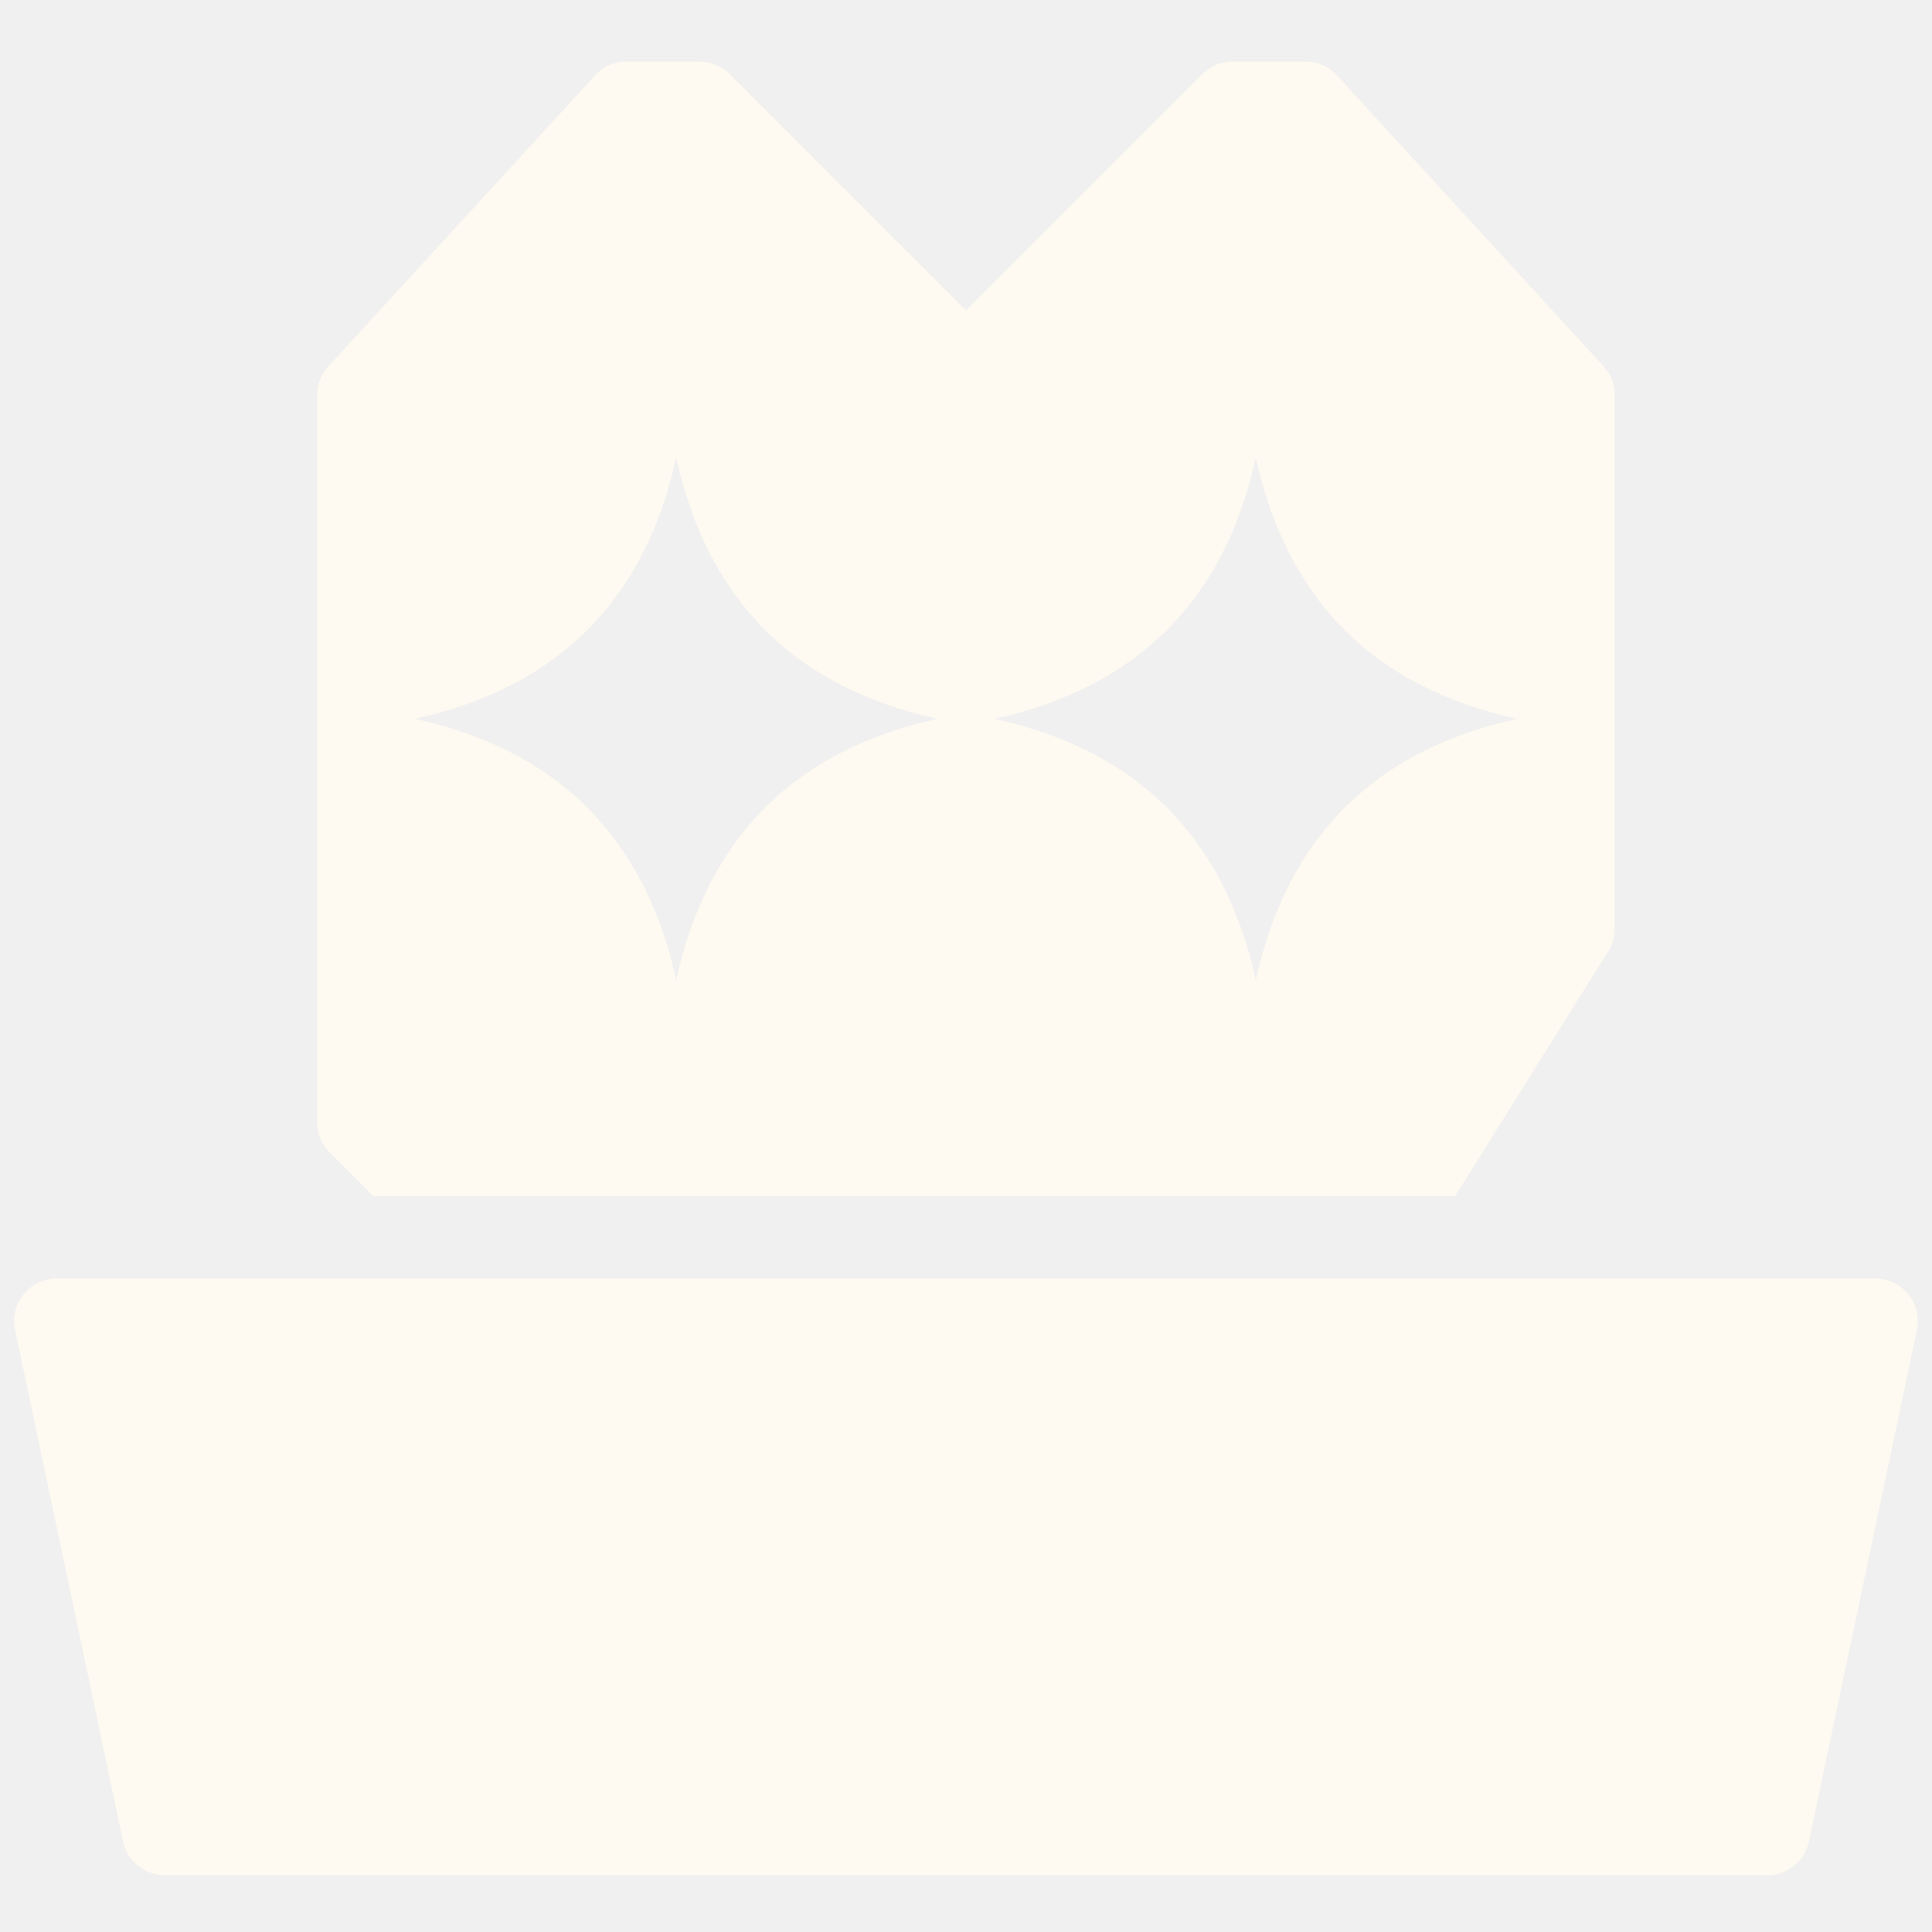
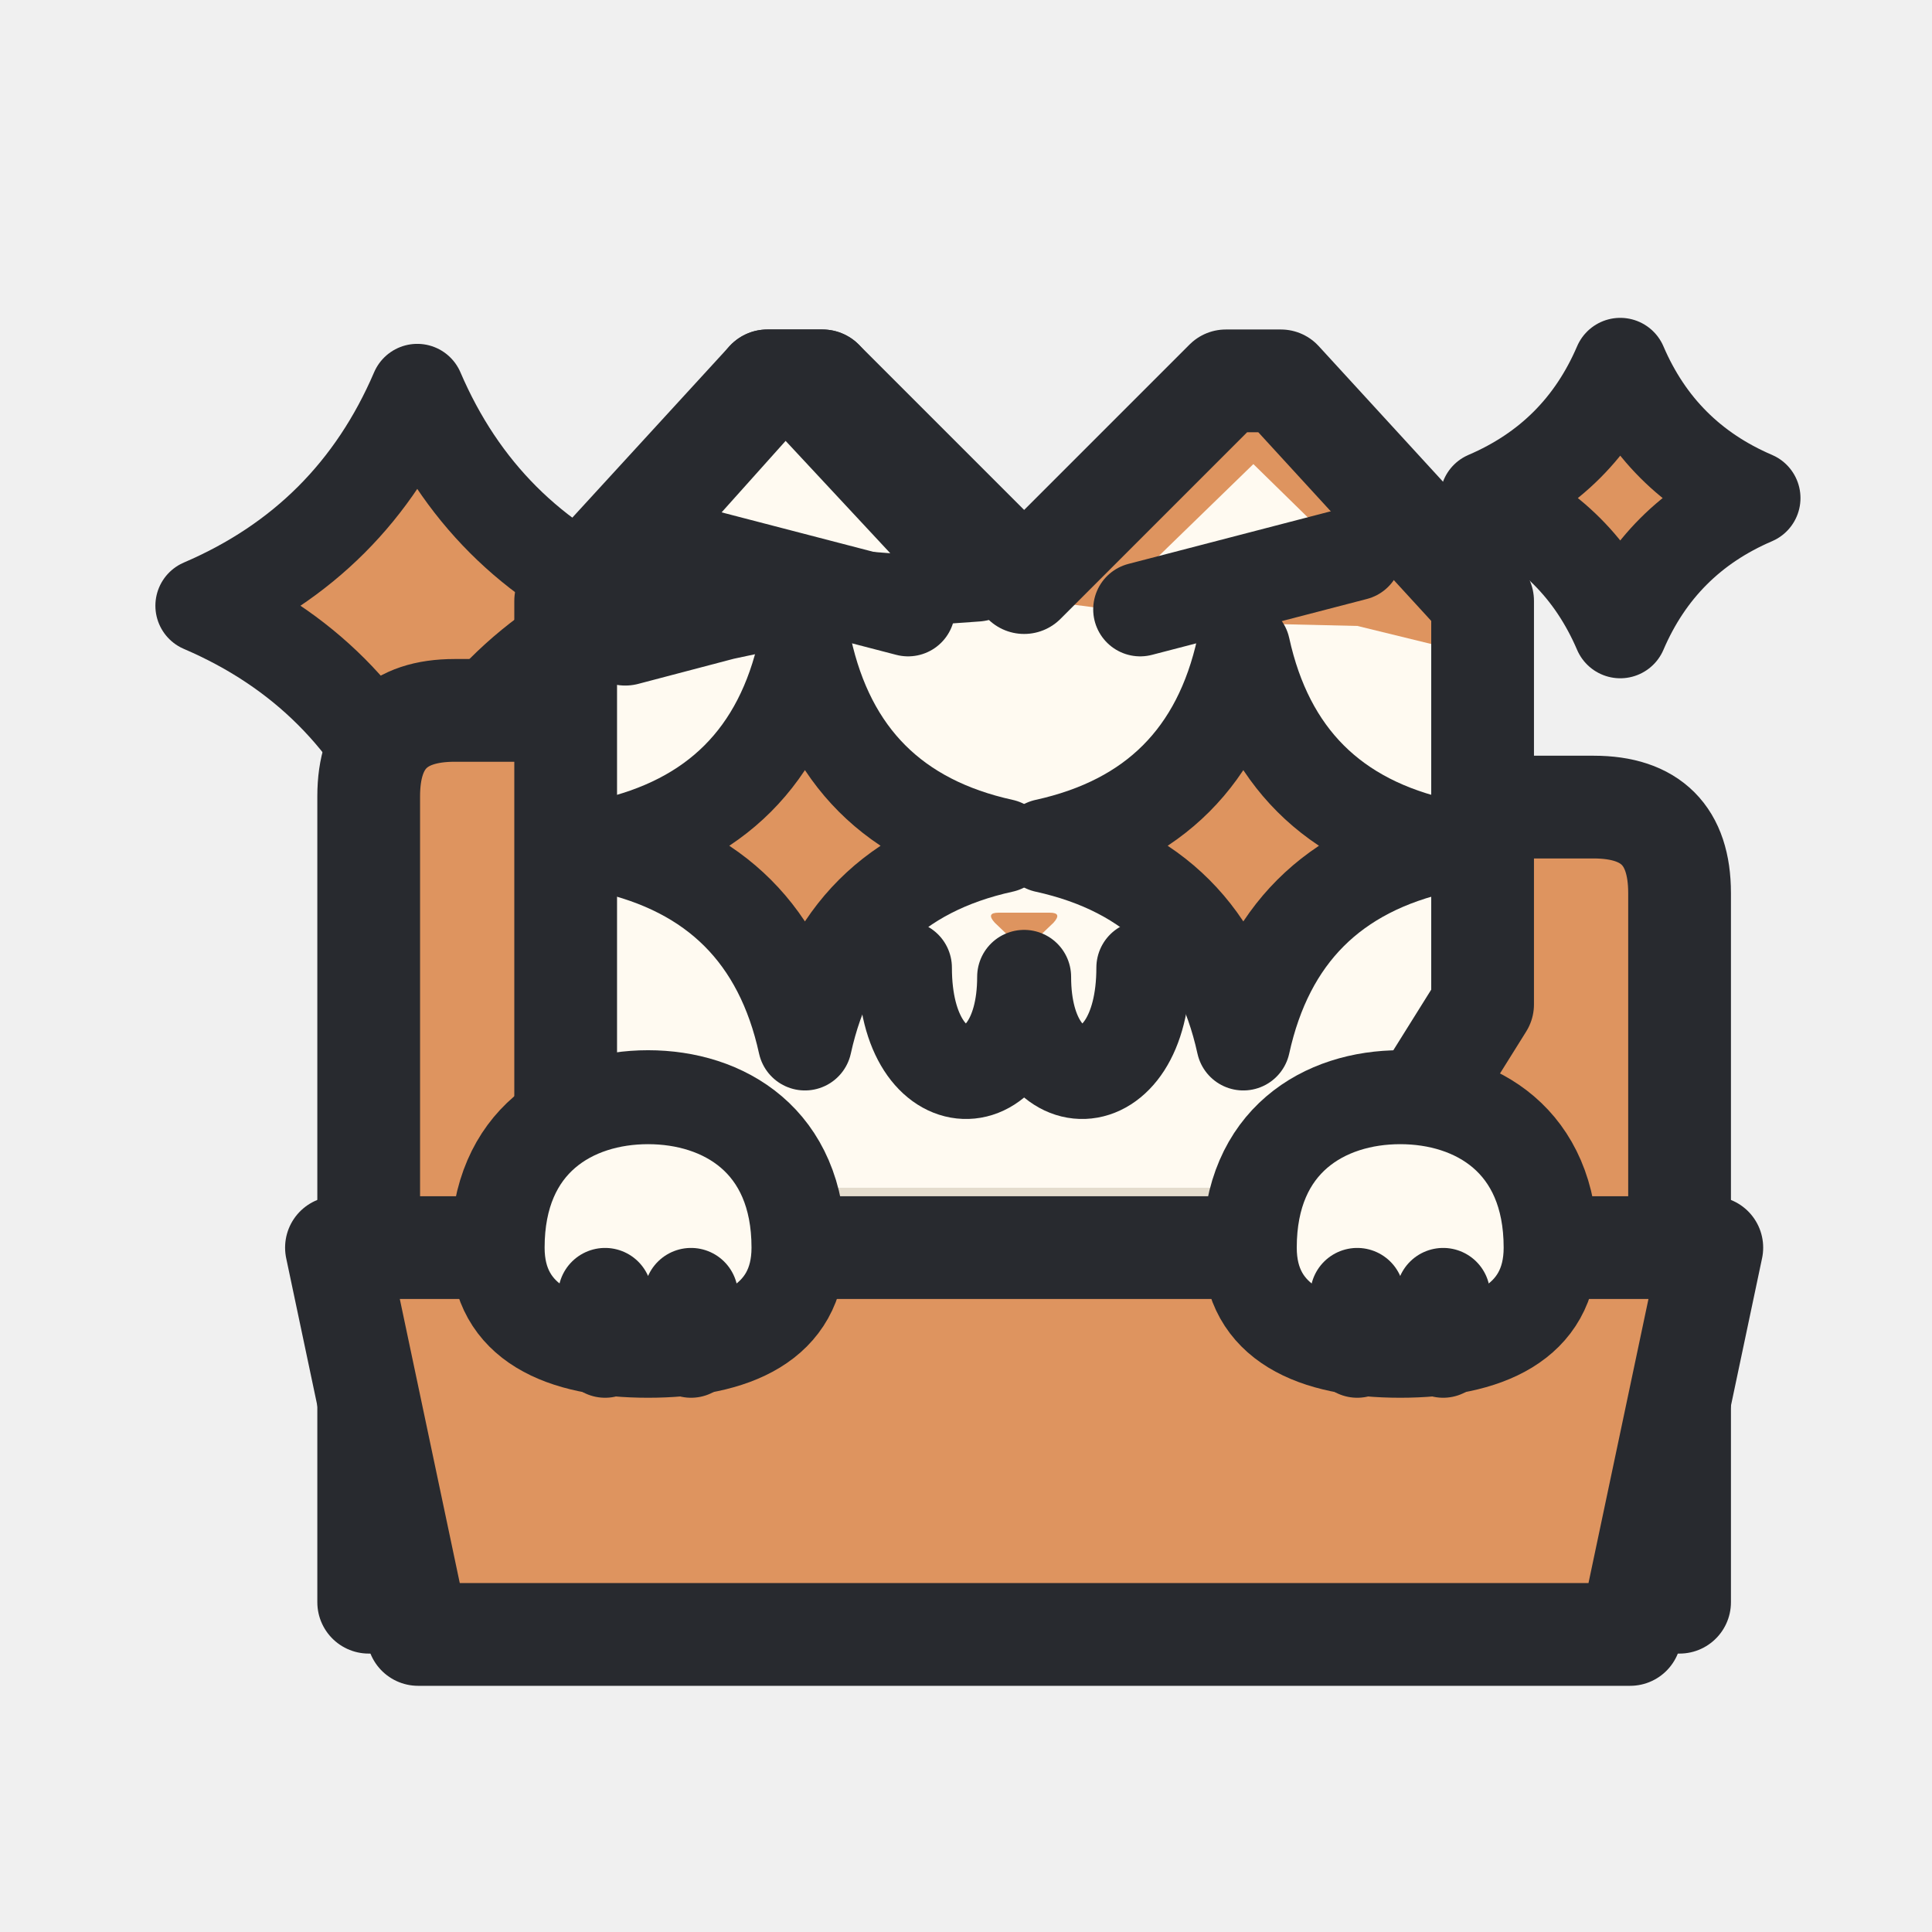
- <svg xmlns="http://www.w3.org/2000/svg" viewBox="300 295 680 680">
-   <defs>
-     <mask id="m" maskUnits="userSpaceOnUse" x="300" y="295" width="680" height="680">
-       <rect x="300" y="295" width="680" height="680" fill="#000" />
-       <path d="M426.66 434.06L520.53 331.66H546.13L640 425.53L733.87 331.66H759.47L853.34 434.06V621.8L768 758.34H494.93L426.66 690.07Z" fill="#fff" stroke="#fff" stroke-width="30" stroke-linejoin="round" />
-       <path d="M320 760H960L922 940H358Z" fill="#000" stroke="#000" stroke-width="88" stroke-linejoin="round" />
-       <path d="M320 760H960L922 940H358Z" fill="#fff" stroke="#fff" stroke-width="30" stroke-linejoin="round" />
-       <path d="M538 456Q554.56 531.44 630 548Q554.56 564.56 538 640Q521.44 564.56 446 548Q521.44 531.44 538 456Z" fill="#000" />
-       <path d="M742 456Q758.56 531.44 834 548Q758.56 564.56 742 640Q725.44 564.56 650 548Q725.44 531.44 742 456Z" fill="#000" />
-     </mask>
-   </defs>
-   <rect x="300" y="295" width="680" height="680" fill="#FFFAF1" mask="url(#m)" />
+ <svg xmlns="http://www.w3.org/2000/svg" viewBox="230 230 780 780">
+   <g id="background" data-name="Background" data-icon-layer="background">
+ 
+ </g>
+   <g id="safe-fit" data-name="Safe-circle fit" transform="translate(640 640) scale(0.8676) translate(-636 -627)">
+     <g id="burst" data-name="Power-up burst" data-part="effect/sparkles">
+       <path id="burst-big" transform="translate(52.6 46.3)" data-name="Big apricot sparkle" d="M305  290Q335  360  405  390Q335  420  305  490Q275  420  205  390Q275  360  305  290Z" fill="#DE945F" stroke="#282A2F" stroke-width="43.72" stroke-linecap="round" stroke-linejoin="round" />
+       <path id="burst-small" transform="translate(-47.6 51.2)" data-name="Small apricot sparkle" d="M965  273Q983.6  316.4  1027  335Q983.6  353.6  965  397Q946.4  353.6  903  335Q946.4  316.4  965  273Z" fill="#DE945F" stroke="#282A2F" stroke-width="43.72" stroke-linecap="round" stroke-linejoin="round" />
+     </g>
+     <g id="folder-back" data-name="Folder back" data-part="object/folder-back">
+       <path id="folder-back-fill" data-name="Apricot folder back" d="M335  900V525Q335  485  375  485H495L535  530H905Q945  530  945  570V900Z" fill="#DE945F" stroke="#282A2F" stroke-width="47.81" stroke-linecap="round" stroke-linejoin="round" />
+     </g>
+     <g id="head" data-name="Faceted head" data-part="head/faceted">
+       <path id="shell" data-name="Milk face" d="M426.66  434.06L520.53  331.66H546.13L640  425.53L733.87  331.66H759.47L853.34  434.06V621.8L768  758.34H494.93L426.66  690.07Z" fill="#FFFAF1" />
+       <path id="lower-facet" data-name="Quiet lower facet" d="M426.66  638.87L503.47  707.13H802.14L768  758.34H494.93L426.66  690.07Z" fill="#E4DCCD" />
+     </g>
+     <g id="ears" data-name="Calico ears" data-part="ears/calico">
+       <path id="ear-left" data-name="Charcoal ear patch" d="M454.38  449.54L520.53  331.66L546.13  331.66L617.68  419.77L593.37  421.51L553.69  426.14L499.36  437.71Z" fill="#282A2F" stroke="#282A2F" stroke-width="47.81" stroke-linecap="round" stroke-linejoin="round" />
+       <path id="ear-left-inset" data-name="Left milk ear inset" d="M471.22  424.12L529.01  359.59L577.71  411.88L549.86  409.74L514.22  412.89Z" fill="#FFFAF1" />
+       <path id="ear-right" data-name="Apricot ear patch" d="M853.34  434.06L759.47  331.66L733.87  331.66L655.84  434.89L727.39  444.14L795.08  445.71L840.4  456.79Z" fill="#DE945F" />
+       <path id="ear-right-inset" data-name="Right milk ear inset" d="M803.74  426.28L746.67  370.39L695.09  420.52L732.63  429.2L785.19  430.7Z" fill="#FFFAF1" />
+     </g>
+     <g id="contour" data-name="Head contour" data-part="head/contour">
+       <path id="outline" data-name="Cut-corner outline" d="M426.66  434.06L520.53  331.66H546.13L640  425.53L733.87  331.66H759.47L853.34  434.06V621.8L768  758.34H494.93L426.66  690.07Z" fill="none" stroke="#282A2F" stroke-width="47.81" stroke-linecap="round" stroke-linejoin="round" />
+     </g>
+     <g id="face" data-name="Happy face" data-part="face/happy">
+       <path id="nose" data-name="Soft triangular nose" d="M628.06  579.14H651.94Q657.92  579.14  653.65  583.82L644.27  592.79Q640  596.62  635.73  592.79L626.35  583.82Q622.08  579.14  628.06  579.14Z" fill="#DE945F" />
+       <path id="smile" data-name="Double smile" d="M584.53  604.73C584.53  668.73  640  668.73  640  609C640  668.73  695.47  668.73  695.47  604.73" fill="none" stroke="#282A2F" stroke-width="43.72" stroke-linecap="round" stroke-linejoin="round" />
+     </g>
+     <g id="intense-eyes" data-name="Spark eyes" data-part="face/spark-eyes">
+       <path id="eye-left" data-name="Left spark eye" d="M538  456Q554.56  531.44  630  548Q554.56  564.56  538  640Q521.44  564.56  446  548Q521.44  531.44  538  456Z" fill="#DE945F" stroke="#282A2F" stroke-width="43.72" stroke-linecap="round" stroke-linejoin="round" />
+       <path id="eye-right" data-name="Right spark eye" d="M742  456Q758.56  531.44  834  548Q758.56  564.56  742  640Q725.44  564.56  650  548Q725.44  531.44  742  456Z" fill="#DE945F" stroke="#282A2F" stroke-width="43.72" stroke-linecap="round" stroke-linejoin="round" />
+       <path id="brows" data-name="Determined brows" d="M486  412L586  438M794  412L694  438" fill="none" stroke="#282A2F" stroke-width="43.72" stroke-linecap="round" stroke-linejoin="round" />
+     </g>
+     <g id="folder-front" data-name="Folder front" data-part="object/folder-front">
+       <path id="folder-front-fill" data-name="Apricot folder front" d="M320  735H960L922  915H358Z" fill="#DE945F" stroke="#282A2F" stroke-width="47.81" stroke-linecap="round" stroke-linejoin="round" />
+     </g>
+     <g id="paws" data-name="Paws on the edge" data-part="paw/pair">
+       <path id="paw-left" data-name="Milk paw" d="M395  735C395  685  430  665  465  665C500  665  535  685  535  735C535  770  505  783  465  783C425  783  395  770  395  735Z" fill="#FFFAF1" stroke="#282A2F" stroke-width="43.72" stroke-linecap="round" stroke-linejoin="round" />
+       <path id="paw-right" data-name="Milk paw" d="M745  735C745  685  780  665  815  665C850  665  885  685  885  735C885  770  855  783  815  783C775  783  745  770  745  735Z" fill="#FFFAF1" stroke="#282A2F" stroke-width="43.72" stroke-linecap="round" stroke-linejoin="round" />
+       <path id="paw-left-toes" data-name="Left toe lines" d="M445  783V757M485  783V757" fill="none" stroke="#282A2F" stroke-width="43.72" stroke-linecap="round" stroke-linejoin="round" />
+       <path id="paw-right-toes" data-name="Right toe lines" d="M795  783V757M835  783V757" fill="none" stroke="#282A2F" stroke-width="43.72" stroke-linecap="round" stroke-linejoin="round" />
+     </g>
+   </g>
</svg>
